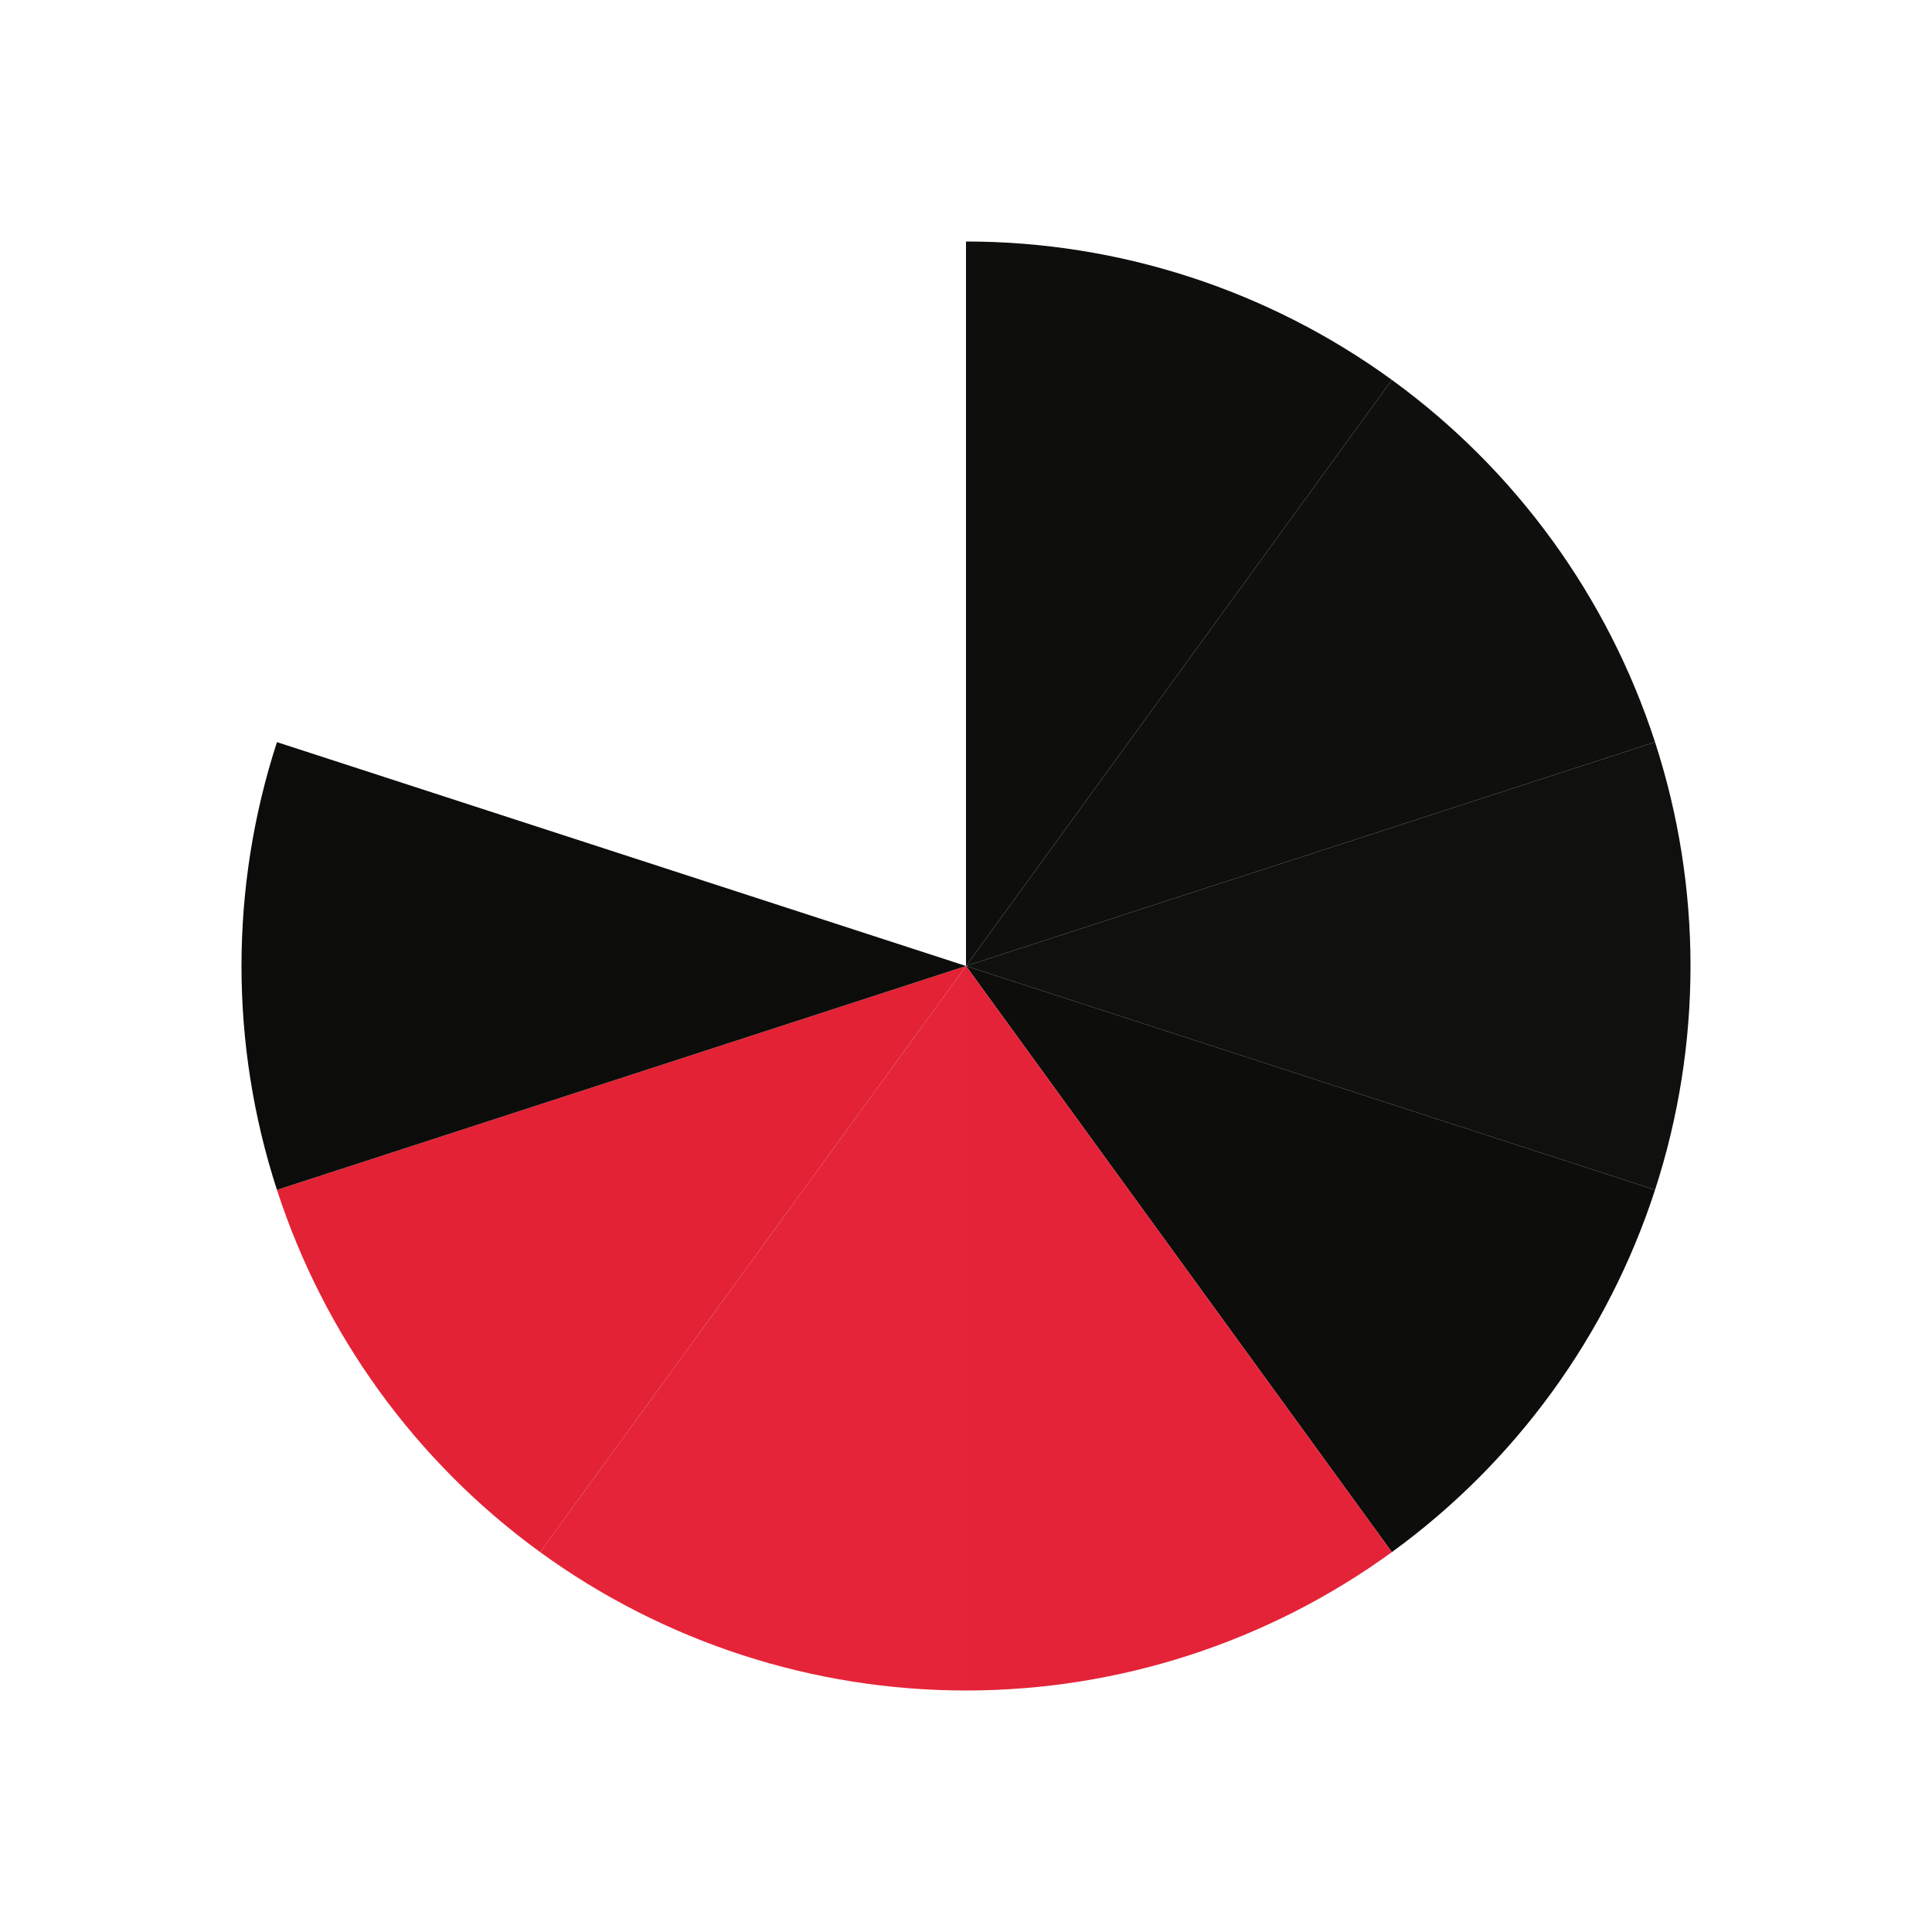
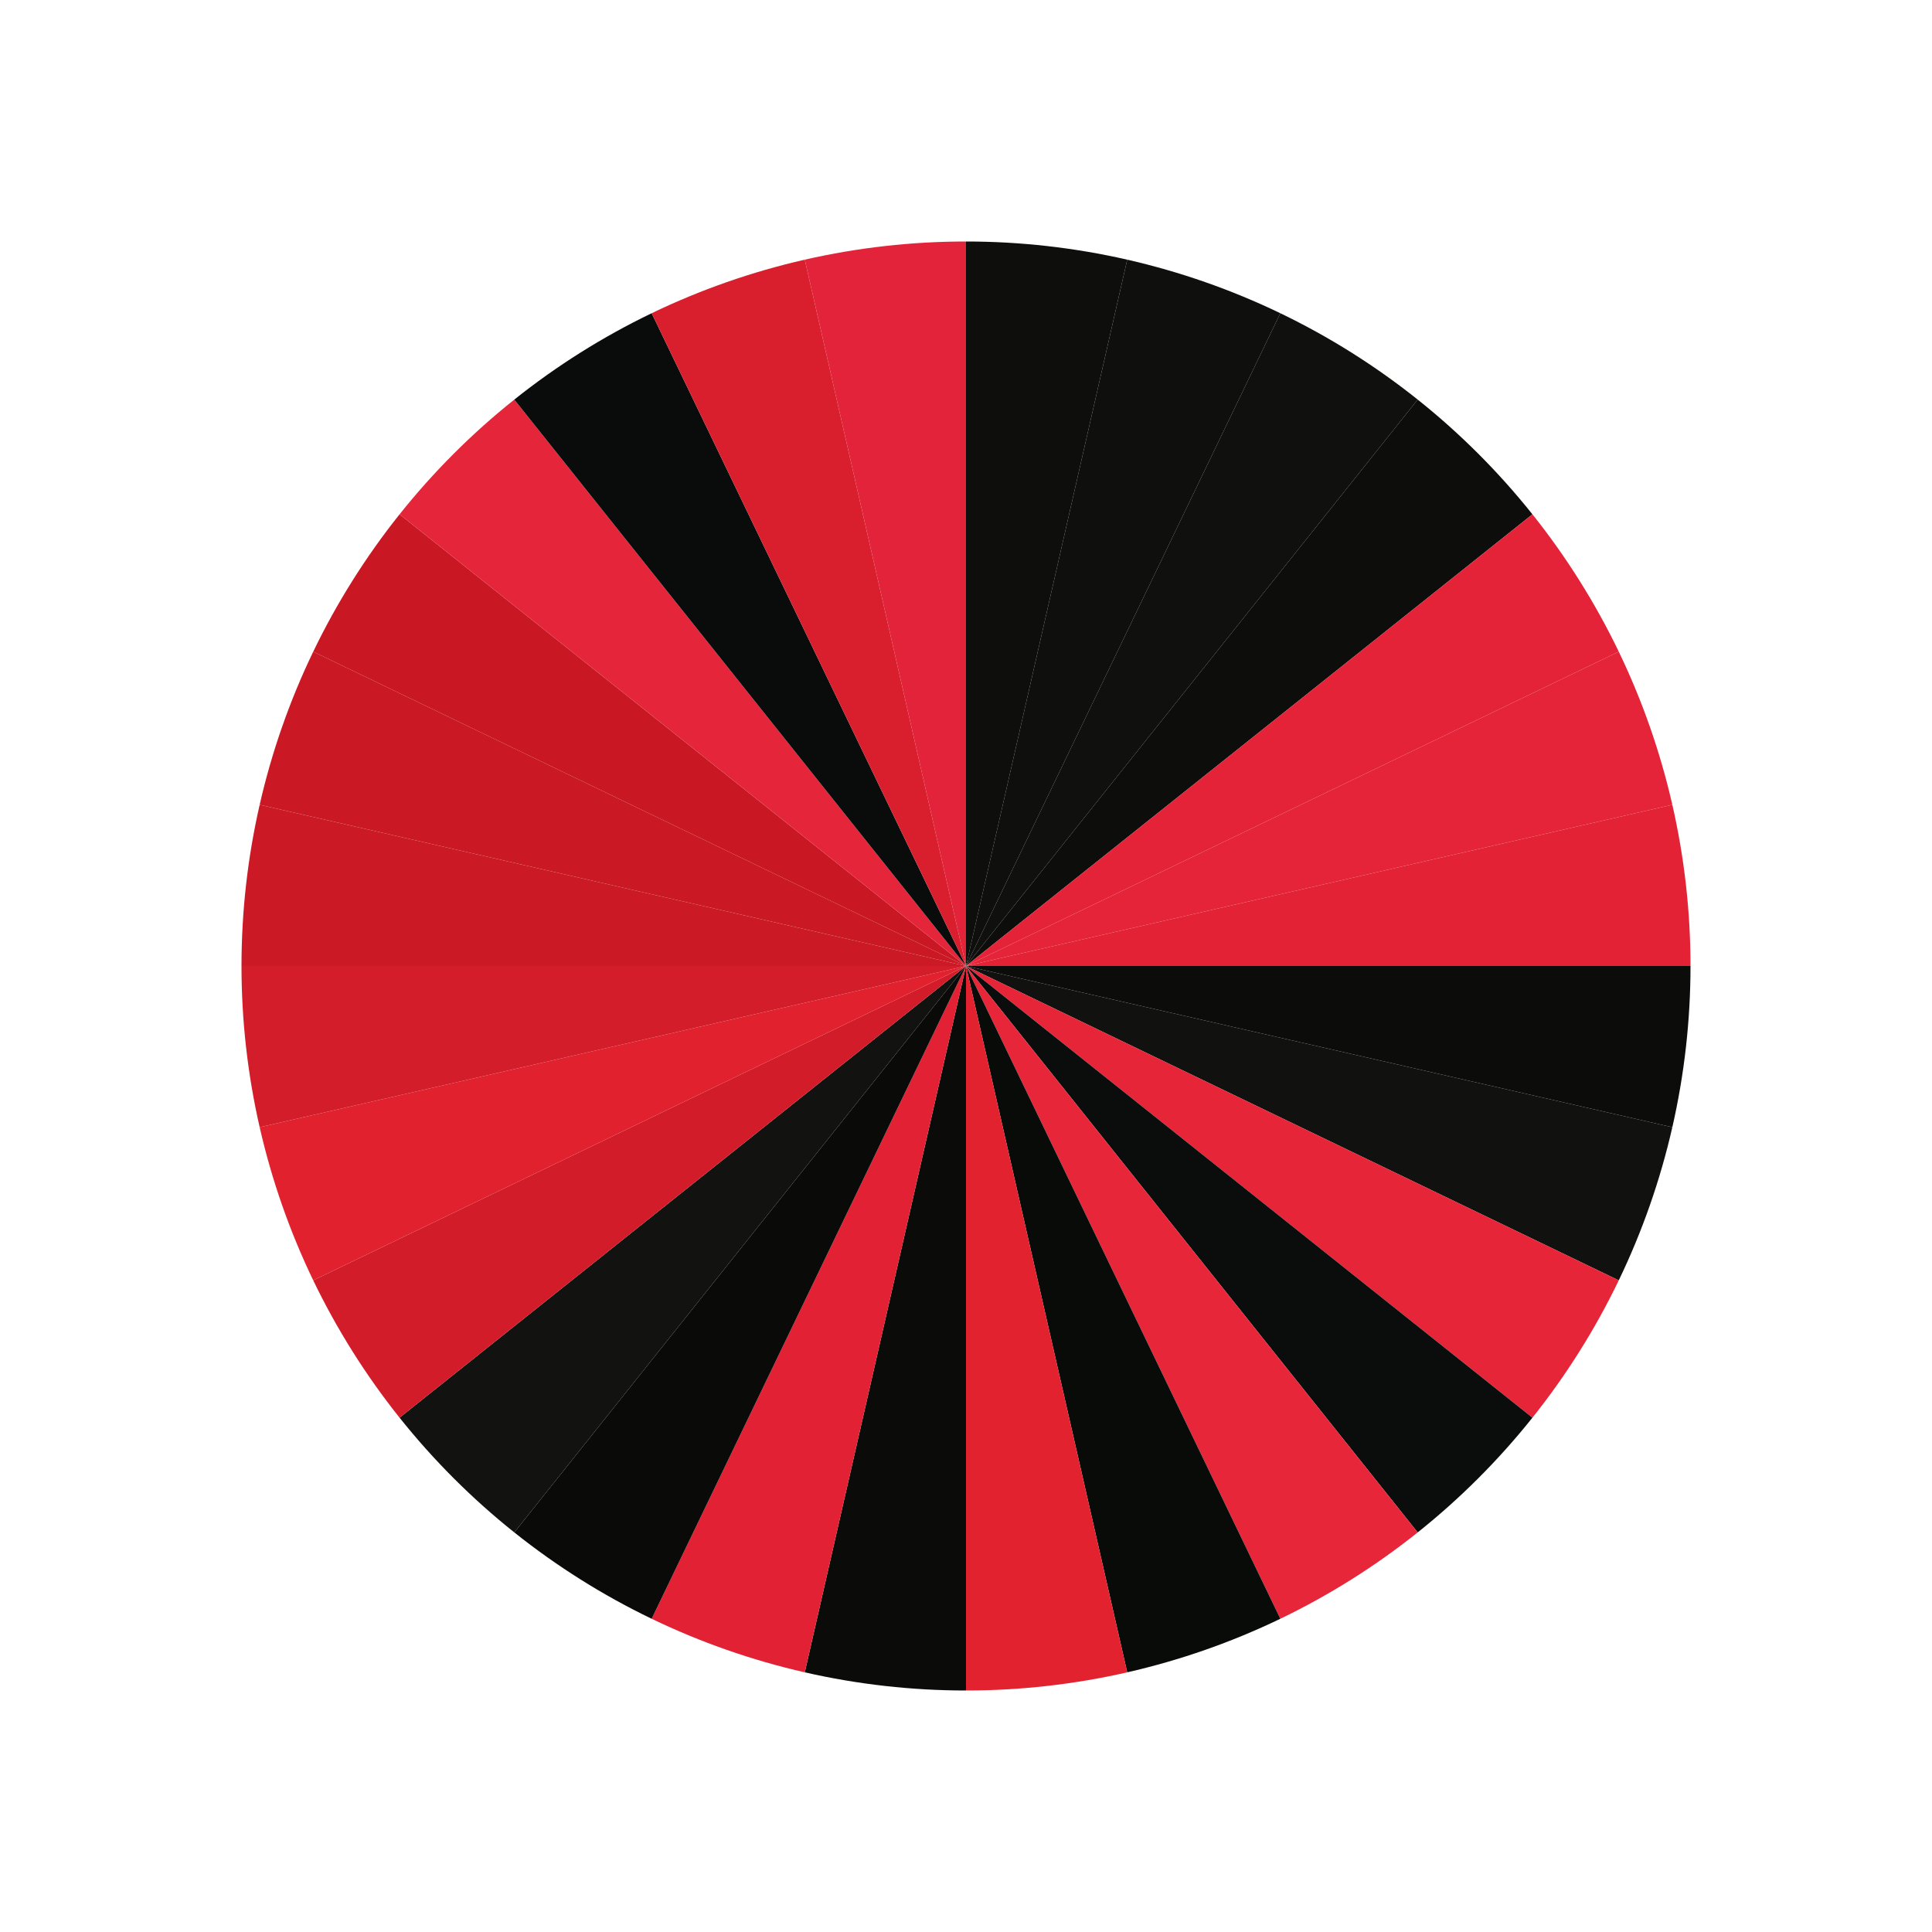
<svg xmlns="http://www.w3.org/2000/svg" width="400" height="400">
  <rect width="100%" height="100%" fill="#ffffff" />
-   <path d="M200.00,50.00 A150.00,150.00 0 0,1 288.17,78.65 L200.00,200.00 Z" fill="#0e0e0c" />
-   <path d="M288.17,78.65 A150.00,150.00 0 0,1 342.66,153.65 L200.00,200.00 Z" fill="#0f0f0d" />
-   <path d="M342.66,153.65 A150.00,150.00 0 0,1 342.66,246.35 L200.00,200.00 Z" fill="#10100e" />
-   <path d="M342.66,246.35 A150.00,150.00 0 0,1 288.17,321.35 L200.00,200.00 Z" fill="#0d0d0b" />
-   <path d="M288.17,321.35 A150.00,150.00 0 0,1 200.00,350.00 L200.00,200.00 Z" fill="#e42338" />
-   <path d="M200.00,350.00 A150.00,150.00 0 0,1 111.83,321.35 L200.00,200.00 Z" fill="#e52439" />
-   <path d="M111.83,321.35 A150.00,150.00 0 0,1 57.34,246.35 L200.00,200.00 Z" fill="#e32235" />
-   <path d="M57.34,246.35 A150.00,150.00 0 0,1 57.34,153.65 L200.00,200.00 Z" fill="#0c0c0a" />
+   <path d="M200.00,50.00 A150.00,150.00 0 0,1 233.38,53.76 L200.00,200.00 Z" fill="#0e0e0c" />
+   <path d="M233.38,53.76 A150.00,150.00 0 0,1 265.08,64.85 L200.00,200.00 Z" fill="#0f0f0d" />
+   <path d="M265.08,64.85 A150.00,150.00 0 0,1 293.52,82.73 L200.00,200.00 Z" fill="#10100e" />
+   <path d="M293.52,82.73 A150.00,150.00 0 0,1 317.27,106.48 L200.00,200.00 Z" fill="#0d0d0b" />
+   <path d="M317.27,106.48 A150.00,150.00 0 0,1 335.15,134.92 L200.00,200.00 Z" fill="#e42338" />
+   <path d="M335.15,134.92 A150.00,150.00 0 0,1 346.24,166.62 L200.00,200.00 Z" fill="#e52439" />
+   <path d="M346.24,166.62 A150.00,150.00 0 0,1 350.00,200.00 L200.00,200.00 Z" fill="#e32235" />
+   <path d="M350.00,200.00 A150.00,150.00 0 0,1 346.24,233.38 L200.00,200.00 Z" fill="#0c0c0a" />
+   <path d="M346.24,233.38 A150.00,150.00 0 0,1 335.15,265.08 L200.00,200.00 Z" fill="#11110f" />
+   <path d="M335.15,265.08 A150.00,150.00 0 0,1 317.27,293.52 L200.00,200.00 Z" fill="#e62538" />
+   <path d="M317.27,293.52 A150.00,150.00 0 0,1 293.52,317.27 L200.00,200.00 Z" fill="#0b0d0c" />
+   <path d="M293.52,317.27 A150.00,150.00 0 0,1 265.08,335.15 L200.00,200.00 Z" fill="#e72639" />
+   <path d="M265.08,335.15 A150.00,150.00 0 0,1 233.38,346.24 L200.00,200.00 Z" fill="#090b08" />
+   <path d="M233.38,346.24 A150.00,150.00 0 0,1 200.00,350.00 L200.00,200.00 Z" fill="#e2222f" />
+   <path d="M200.00,350.00 A150.00,150.00 0 0,1 166.62,346.24 L200.00,200.00 Z" fill="#0b0b09" />
+   <path d="M166.62,346.24 A150.00,150.00 0 0,1 134.92,335.15 L200.00,200.00 Z" fill="#e22134" />
+   <path d="M134.92,335.15 A150.00,150.00 0 0,1 106.48,317.27 L200.00,200.00 Z" fill="#0a0a08" />
+   <path d="M106.48,317.27 A150.00,150.00 0 0,1 82.73,293.52 L200.00,200.00 Z" fill="#121210" />
+   <path d="M82.73,293.52 A150.00,150.00 0 0,1 64.85,265.08 L200.00,200.00 Z" fill="#d21c29" />
+   <path d="M64.85,265.08 A150.00,150.00 0 0,1 53.76,233.38 L200.00,200.00 Z" fill="#e1212e" />
+   <path d="M53.76,233.38 A150.00,150.00 0 0,1 50.00,200.00 L200.00,200.00 Z" fill="#d31d2a" />
+   <path d="M50.00,200.00 A150.00,150.00 0 0,1 53.76,166.62 L200.00,200.00 Z" fill="#cb1925" />
+   <path d="M53.76,166.62 A150.00,150.00 0 0,1 64.85,134.92 L200.00,200.00 Z" fill="#ca1824" />
+   <path d="M64.85,134.92 A150.00,150.00 0 0,1 82.73,106.48 L200.00,200.00 Z" fill="#c91723" />
+   <path d="M82.73,106.48 A150.00,150.00 0 0,1 106.48,82.73 L200.00,200.00 Z" fill="#e5253a" />
+   <path d="M106.48,82.73 A150.00,150.00 0 0,1 134.92,64.85 L200.00,200.00 Z" fill="#0a0c0b" />
+   <path d="M134.92,64.85 A150.00,150.00 0 0,1 166.62,53.76 L200.00,200.00 Z" fill="#d91f2d" />
+   <path d="M166.62,53.76 A150.00,150.00 0 0,1 200.00,50.00 L200.00,200.00 Z" fill="#e3233a" />
</svg>
